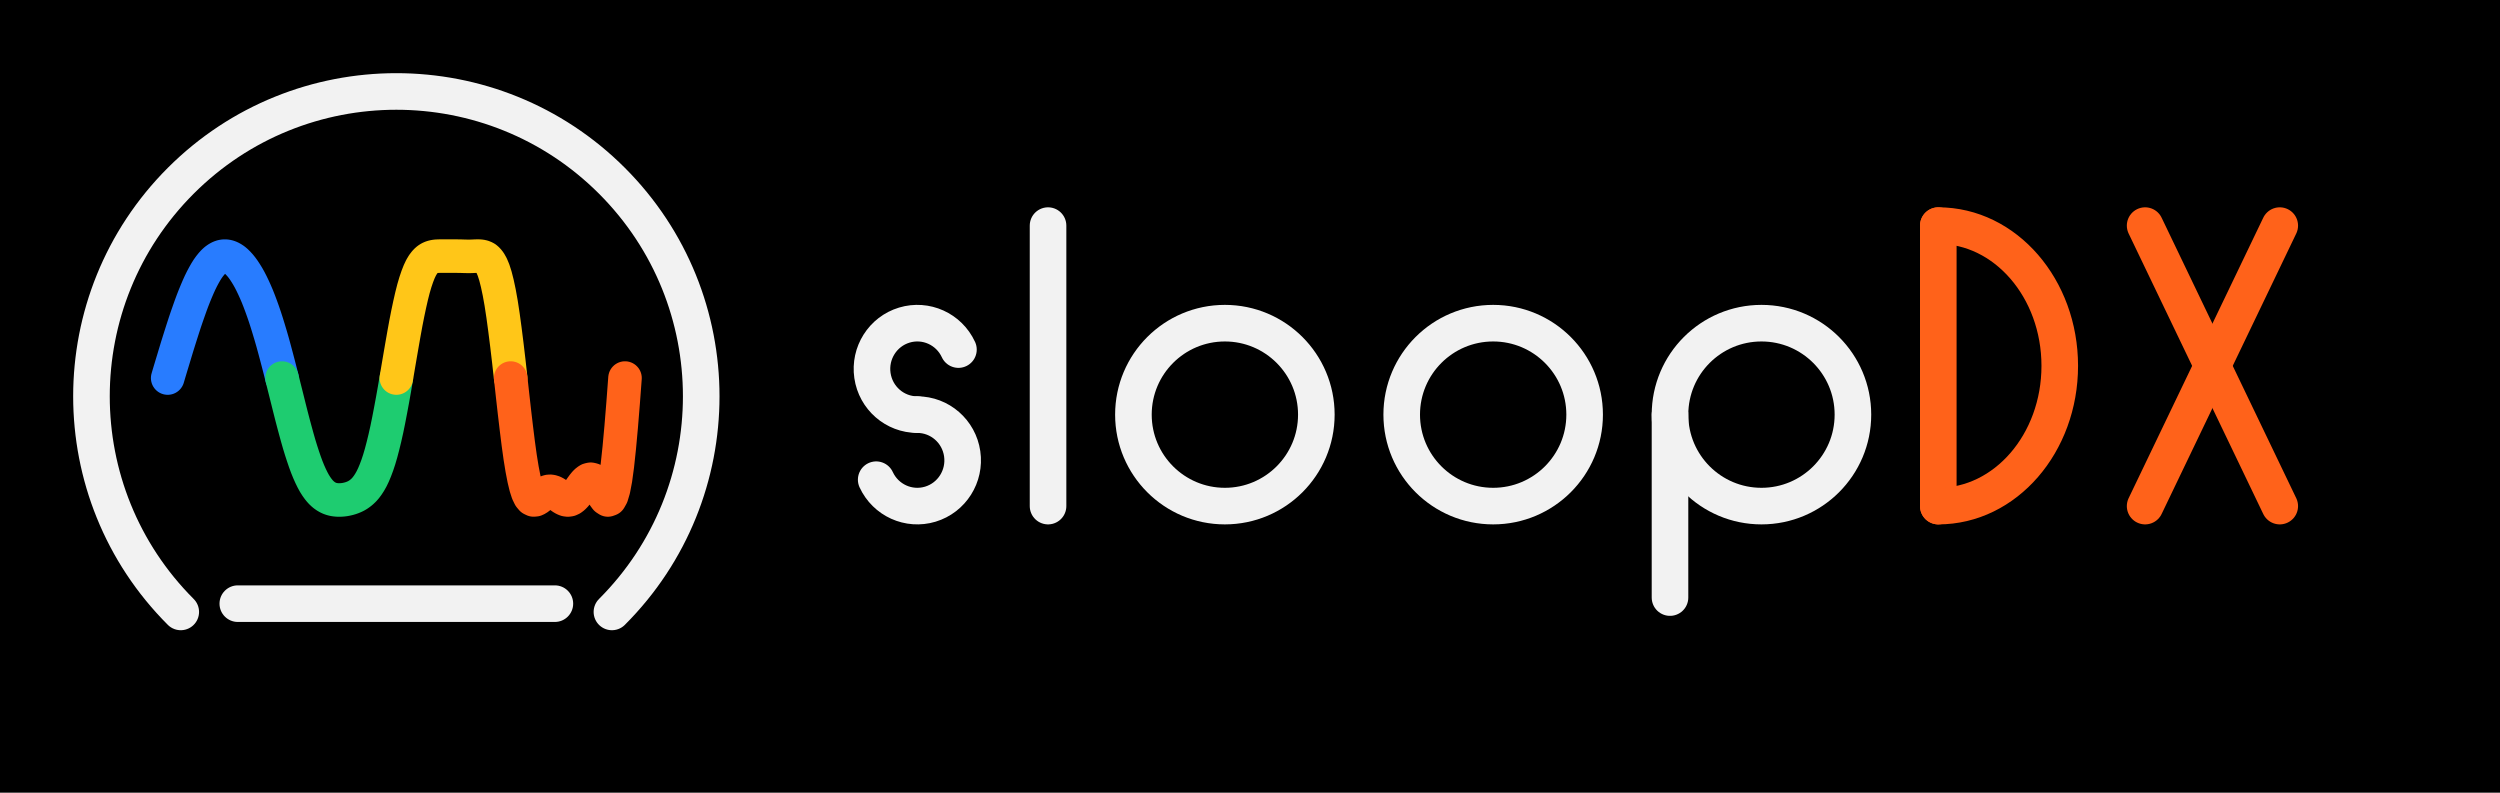
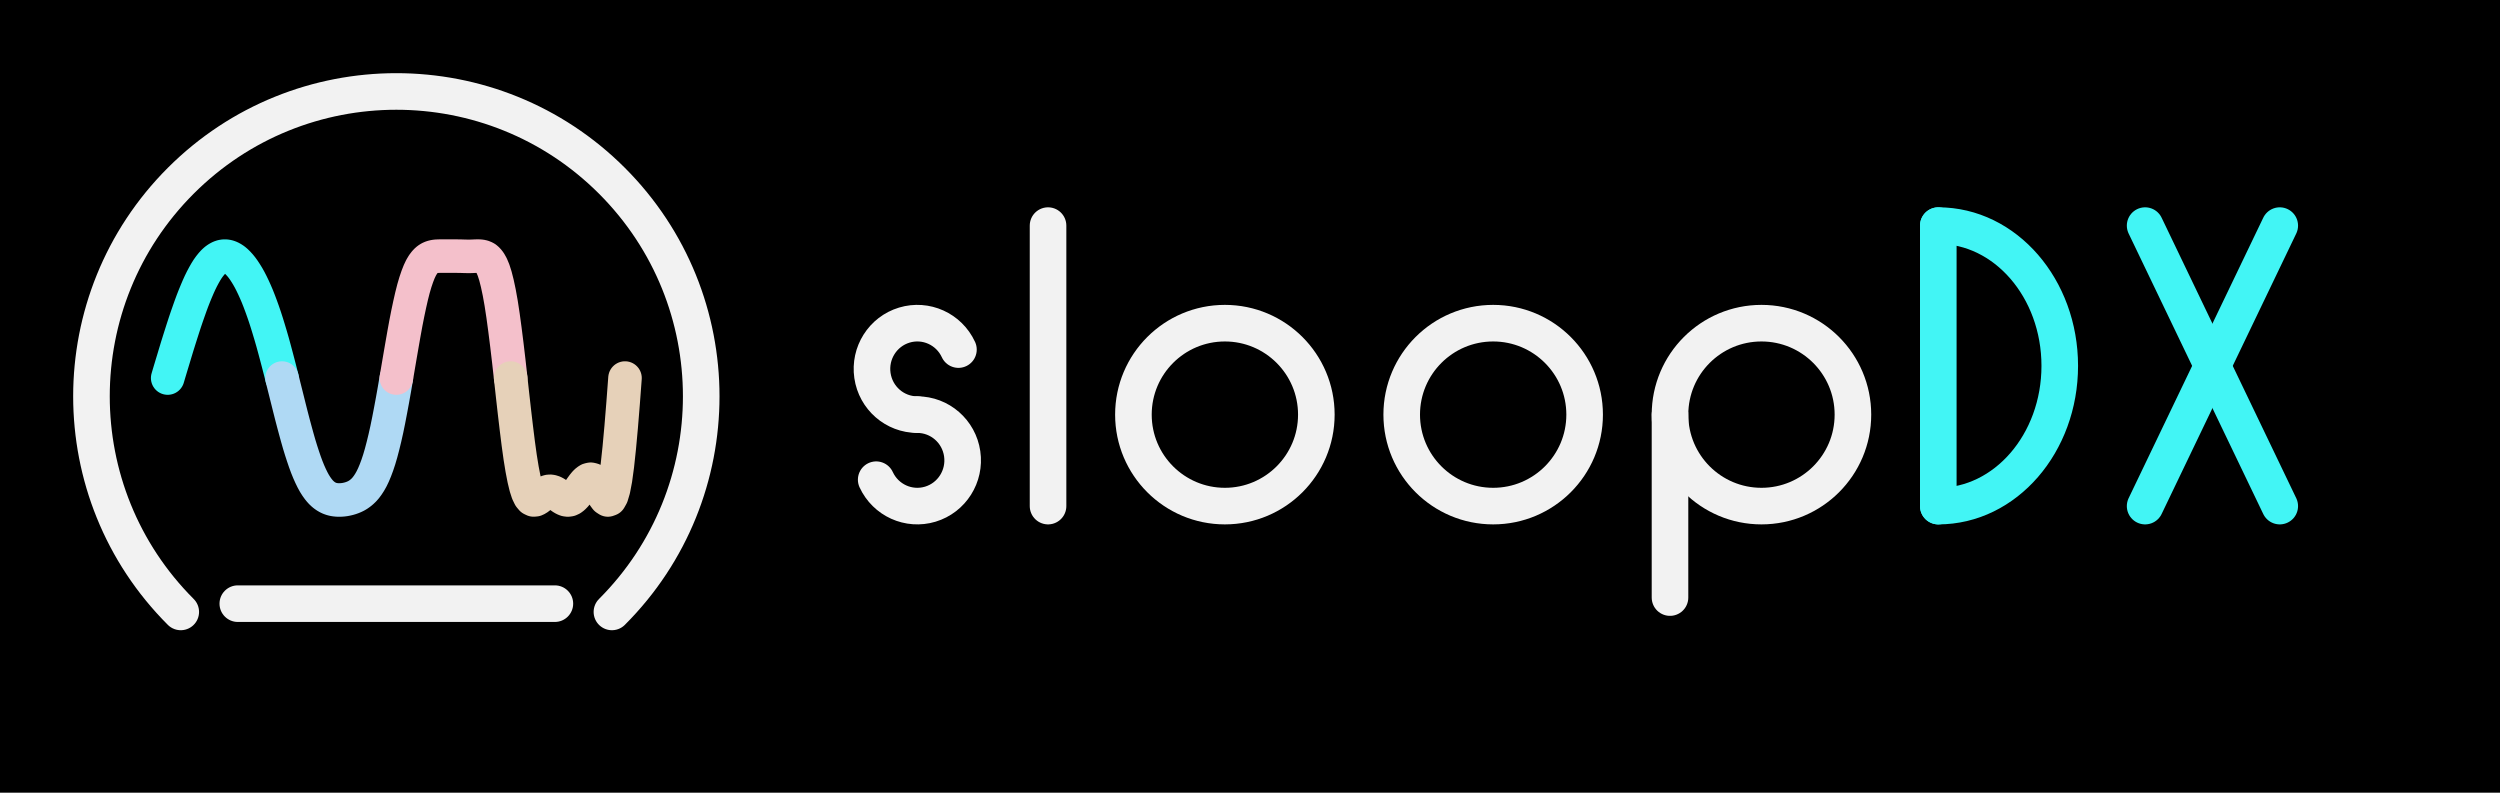
<svg xmlns="http://www.w3.org/2000/svg" viewBox="0 0 820 260" width="820" height="260" role="img" aria-label="sloopDX">
  <rect width="820" height="260" fill="#000" />
  <path d="M59.29 200.71 A100.00 100.00 0 1 1 200.71 200.71" fill="none" stroke="#F2F2F2" stroke-width="12" stroke-linecap="round" />
-   <polyline points="55.00,124.00 55.62,121.91 56.25,119.82 56.88,117.74 57.50,115.68 58.12,113.63 58.75,111.62 59.38,109.63 60.00,107.69 60.62,105.78 61.25,103.92 61.88,102.12 62.50,100.37 63.12,98.69 63.75,97.08 64.38,95.55 65.00,94.10 65.62,92.73 66.25,91.45 66.88,90.27 67.50,89.18 68.12,88.19 68.75,87.31 69.38,86.53 70.00,85.85 70.62,85.28 71.25,84.82 71.88,84.46 72.50,84.20 73.12,84.05 73.75,84.00 74.38,84.05 75.00,84.20 75.62,84.44 76.25,84.78 76.88,85.20 77.50,85.72 78.12,86.33 78.75,87.02 79.38,87.80 80.00,88.66 80.62,89.61 81.25,90.64 81.88,91.76 82.50,92.97 83.12,94.26 83.75,95.65 84.38,97.12 85.00,98.68 85.62,100.33 86.25,102.08 86.88,103.92 87.50,105.84 88.12,107.86 88.75,109.95 89.38,112.13 90.00,114.39 90.62,116.71 91.25,119.10 91.88,121.53 92.50,124.00" fill="none" stroke="#287CFF" stroke-width="11" stroke-linecap="round" stroke-linejoin="round" />
-   <polyline points="92.50,124.00 93.12,126.50 93.75,129.01 94.38,131.52 95.00,134.01 95.62,136.46 96.25,138.87 96.88,141.21 97.50,143.47 98.12,145.64 98.75,147.70 99.38,149.64 100.00,151.46 100.62,153.15 101.25,154.70 101.88,156.11 102.50,157.38 103.12,158.52 103.75,159.52 104.38,160.40 105.00,161.16 105.62,161.80 106.25,162.34 106.88,162.79 107.50,163.15 108.12,163.44 108.75,163.66 109.38,163.82 110.00,163.92 110.62,163.98 111.25,164.00 111.88,163.98 112.50,163.93 113.12,163.85 113.75,163.73 114.38,163.58 115.00,163.40 115.62,163.18 116.25,162.92 116.88,162.61 117.50,162.24 118.12,161.80 118.75,161.28 119.38,160.68 120.00,159.97 120.62,159.14 121.25,158.17 121.88,157.05 122.50,155.76 123.12,154.28 123.75,152.60 124.38,150.70 125.00,148.58 125.62,146.22 126.25,143.63 126.88,140.82 127.50,137.79 128.12,134.56 128.75,131.17 129.38,127.63 130.00,124.00" fill="none" stroke="#1ECC70" stroke-width="11" stroke-linecap="round" stroke-linejoin="round" />
-   <polyline points="130.00,124.00 130.62,120.32 131.25,116.63 131.88,112.99 132.50,109.45 133.12,106.05 133.75,102.85 134.38,99.87 135.00,97.15 135.62,94.70 136.25,92.55 136.88,90.69 137.50,89.11 138.12,87.80 138.75,86.75 139.38,85.92 140.00,85.28 140.62,84.82 141.25,84.49 141.88,84.27 142.50,84.13 143.12,84.05 143.75,84.02 144.38,84.00 145.00,84.00 145.62,84.00 146.25,84.01 146.88,84.01 147.50,84.00 148.12,84.00 148.75,84.00 149.38,84.00 150.00,84.01 150.62,84.02 151.25,84.03 151.88,84.05 152.50,84.07 153.12,84.08 153.75,84.08 154.38,84.08 155.00,84.06 155.62,84.03 156.25,84.01 156.88,84.00 157.50,84.03 158.12,84.12 158.75,84.31 159.38,84.64 160.00,85.18 160.62,85.97 161.25,87.09 161.88,88.59 162.50,90.53 163.12,92.97 163.75,95.94 164.38,99.46 165.00,103.52 165.62,108.09 166.25,113.09 166.88,118.43 167.50,124.00" fill="none" stroke="#FFC618" stroke-width="11" stroke-linecap="round" stroke-linejoin="round" />
-   <polyline points="167.50,124.00 168.12,129.64 168.75,135.21 169.38,140.55 170.00,145.52 170.62,150.00 171.25,153.88 171.88,157.13 172.50,159.70 173.12,161.62 173.75,162.92 174.38,163.68 175.00,163.98 175.62,163.93 176.25,163.63 176.88,163.16 177.50,162.64 178.12,162.12 178.75,161.67 179.38,161.35 180.00,161.17 180.62,161.15 181.25,161.28 181.88,161.55 182.50,161.93 183.12,162.38 183.75,162.85 184.38,163.30 185.00,163.66 185.62,163.91 186.25,164.00 186.88,163.91 187.50,163.62 188.12,163.14 188.75,162.49 189.38,161.71 190.00,160.84 190.62,159.95 191.25,159.09 191.88,158.32 192.50,157.72 193.12,157.33 193.75,157.19 194.38,157.33 195.00,157.75 195.62,158.45 196.25,159.39 196.88,160.48 197.50,161.64 198.12,162.73 198.75,163.58 199.38,163.99 200.00,163.76 200.62,162.67 201.25,160.55 201.88,157.24 202.50,152.68 203.12,146.88 203.75,140.00 204.38,132.25 205.00,124.00" fill="none" stroke="#FF621A" stroke-width="11" stroke-linecap="round" stroke-linejoin="round" />
+   <polyline points="55.00,124.00 55.62,121.91 56.25,119.82 56.88,117.74 57.50,115.68 58.12,113.63 58.75,111.62 59.38,109.63 60.00,107.69 60.62,105.78 61.25,103.92 61.88,102.12 62.50,100.37 63.12,98.69 63.75,97.08 64.38,95.55 65.00,94.10 65.62,92.73 66.25,91.45 66.88,90.27 67.50,89.18 68.12,88.19 68.75,87.31 69.38,86.53 70.00,85.85 70.62,85.28 71.25,84.82 71.88,84.46 72.50,84.20 73.12,84.05 73.75,84.00 74.38,84.05 75.00,84.20 75.62,84.44 76.25,84.78 76.88,85.20 77.50,85.72 78.12,86.33 78.75,87.02 79.38,87.80 80.00,88.66 80.62,89.61 81.25,90.64 81.88,91.76 82.50,92.97 83.12,94.26 83.75,95.65 84.38,97.12 85.00,98.68 85.62,100.33 86.25,102.08 86.88,103.92 87.50,105.84 88.12,107.86 88.75,109.95 89.38,112.13 90.00,114.39 90.62,116.71 91.25,119.10 91.88,121.53 92.50,124.00" fill="none" stroke="#42F5F5" stroke-width="11" stroke-linecap="round" stroke-linejoin="round" />
+   <polyline points="92.50,124.00 93.12,126.50 93.75,129.01 94.38,131.52 95.00,134.01 95.62,136.46 96.25,138.87 96.88,141.21 97.50,143.47 98.12,145.64 98.75,147.70 99.38,149.64 100.00,151.46 100.62,153.15 101.25,154.70 101.88,156.11 102.50,157.38 103.12,158.52 103.75,159.52 104.38,160.40 105.00,161.16 105.62,161.80 106.25,162.34 106.88,162.79 107.50,163.15 108.12,163.44 108.75,163.66 109.38,163.82 110.00,163.92 110.62,163.98 111.25,164.00 111.88,163.98 112.50,163.93 113.12,163.85 113.75,163.73 114.38,163.58 115.00,163.40 115.62,163.18 116.25,162.92 116.88,162.61 117.50,162.24 118.12,161.80 118.75,161.28 119.38,160.68 120.00,159.97 120.62,159.14 121.25,158.17 121.88,157.05 122.50,155.76 123.12,154.28 123.75,152.60 124.38,150.70 125.00,148.58 125.62,146.22 126.25,143.63 126.88,140.82 127.50,137.79 128.12,134.56 128.75,131.17 129.38,127.63 130.00,124.00" fill="none" stroke="#AFD9F4" stroke-width="11" stroke-linecap="round" stroke-linejoin="round" />
+   <polyline points="130.00,124.00 130.62,120.32 131.25,116.63 131.88,112.99 132.50,109.45 133.12,106.05 133.75,102.85 134.38,99.87 135.00,97.15 135.62,94.70 136.25,92.55 136.88,90.69 137.50,89.11 138.12,87.80 138.75,86.75 139.38,85.92 140.00,85.28 140.62,84.82 141.25,84.49 141.88,84.27 142.50,84.13 143.12,84.05 143.75,84.02 144.38,84.00 145.00,84.00 145.62,84.00 146.25,84.01 146.88,84.01 147.50,84.00 148.12,84.00 148.75,84.00 149.38,84.00 150.00,84.01 150.62,84.02 151.25,84.03 151.88,84.05 152.50,84.07 153.12,84.08 153.75,84.08 154.38,84.08 155.00,84.06 155.62,84.03 156.25,84.01 156.88,84.00 157.50,84.03 158.12,84.12 158.75,84.31 159.38,84.64 160.00,85.18 160.62,85.97 161.25,87.09 161.88,88.59 162.50,90.53 163.12,92.97 163.75,95.94 164.38,99.46 165.00,103.52 165.62,108.09 166.25,113.09 166.88,118.43 167.50,124.00" fill="none" stroke="#F4C0CB" stroke-width="11" stroke-linecap="round" stroke-linejoin="round" />
+   <polyline points="167.50,124.00 168.12,129.64 168.75,135.21 169.38,140.55 170.00,145.52 170.62,150.00 171.25,153.88 171.88,157.13 172.50,159.70 173.12,161.62 173.75,162.92 174.38,163.68 175.00,163.98 175.62,163.93 176.25,163.63 176.88,163.16 177.50,162.64 178.12,162.12 178.75,161.67 179.38,161.35 180.00,161.17 180.62,161.15 181.25,161.28 181.88,161.55 182.50,161.93 183.12,162.38 183.75,162.85 184.38,163.30 185.00,163.66 185.62,163.91 186.25,164.00 186.88,163.91 187.50,163.62 188.12,163.14 188.75,162.49 189.38,161.71 190.00,160.84 190.62,159.95 191.25,159.09 191.88,158.32 192.50,157.72 193.12,157.33 193.75,157.19 194.38,157.33 195.00,157.75 195.62,158.45 196.25,159.39 196.88,160.48 197.50,161.64 198.12,162.73 198.75,163.58 199.38,163.99 200.00,163.76 200.62,162.67 201.25,160.55 201.88,157.24 202.50,152.68 203.12,146.88 203.75,140.00 204.38,132.25 205.00,124.00" fill="none" stroke="#E6D1B9" stroke-width="11" stroke-linecap="round" stroke-linejoin="round" />
  <rect x="72.00" y="192.00" width="116" height="12" rx="6" fill="#F2F2F2" />
  <path d="M300.88 136.00 A14.88 15.00 0 1 1 314.37 114.66" fill="none" stroke="#F2F2F2" stroke-width="12" stroke-linecap="round" />
  <path d="M300.88 136.00 A14.88 15.00 0 1 1 287.39 157.34" fill="none" stroke="#F2F2F2" stroke-width="12" stroke-linecap="round" />
  <line x1="343.76" y1="74.00" x2="343.76" y2="166.00" stroke="#F2F2F2" stroke-width="12" stroke-linecap="round" />
  <circle cx="401.76" cy="136.00" r="30.00" fill="none" stroke="#F2F2F2" stroke-width="12" />
  <circle cx="489.76" cy="136.00" r="30.00" fill="none" stroke="#F2F2F2" stroke-width="12" />
  <circle cx="577.76" cy="136.00" r="30.00" fill="none" stroke="#F2F2F2" stroke-width="12" />
  <line x1="547.76" y1="136.00" x2="547.76" y2="196.00" stroke="#F2F2F2" stroke-width="12" stroke-linecap="round" />
-   <line x1="635.76" y1="74.00" x2="635.76" y2="166.00" stroke="#FF621A" stroke-width="12" stroke-linecap="round" />
-   <path d="M635.76 74.00 A39.84 46.00 0 0 1 635.76 166.00" fill="none" stroke="#FF621A" stroke-width="12" stroke-linecap="round" />
-   <line x1="703.60" y1="74.00" x2="747.76" y2="166.00" stroke="#FF621A" stroke-width="12" stroke-linecap="round" />
-   <line x1="747.76" y1="74.00" x2="703.60" y2="166.00" stroke="#FF621A" stroke-width="12" stroke-linecap="round" />
+   <line x1="635.76" y1="74.00" x2="635.76" y2="166.00" stroke="#42F5F5" stroke-width="12" stroke-linecap="round" />
+   <path d="M635.76 74.00 A39.84 46.00 0 0 1 635.76 166.00" fill="none" stroke="#42F5F5" stroke-width="12" stroke-linecap="round" />
+   <line x1="703.60" y1="74.00" x2="747.76" y2="166.00" stroke="#42F5F5" stroke-width="12" stroke-linecap="round" />
+   <line x1="747.76" y1="74.00" x2="703.60" y2="166.00" stroke="#42F5F5" stroke-width="12" stroke-linecap="round" />
</svg>
